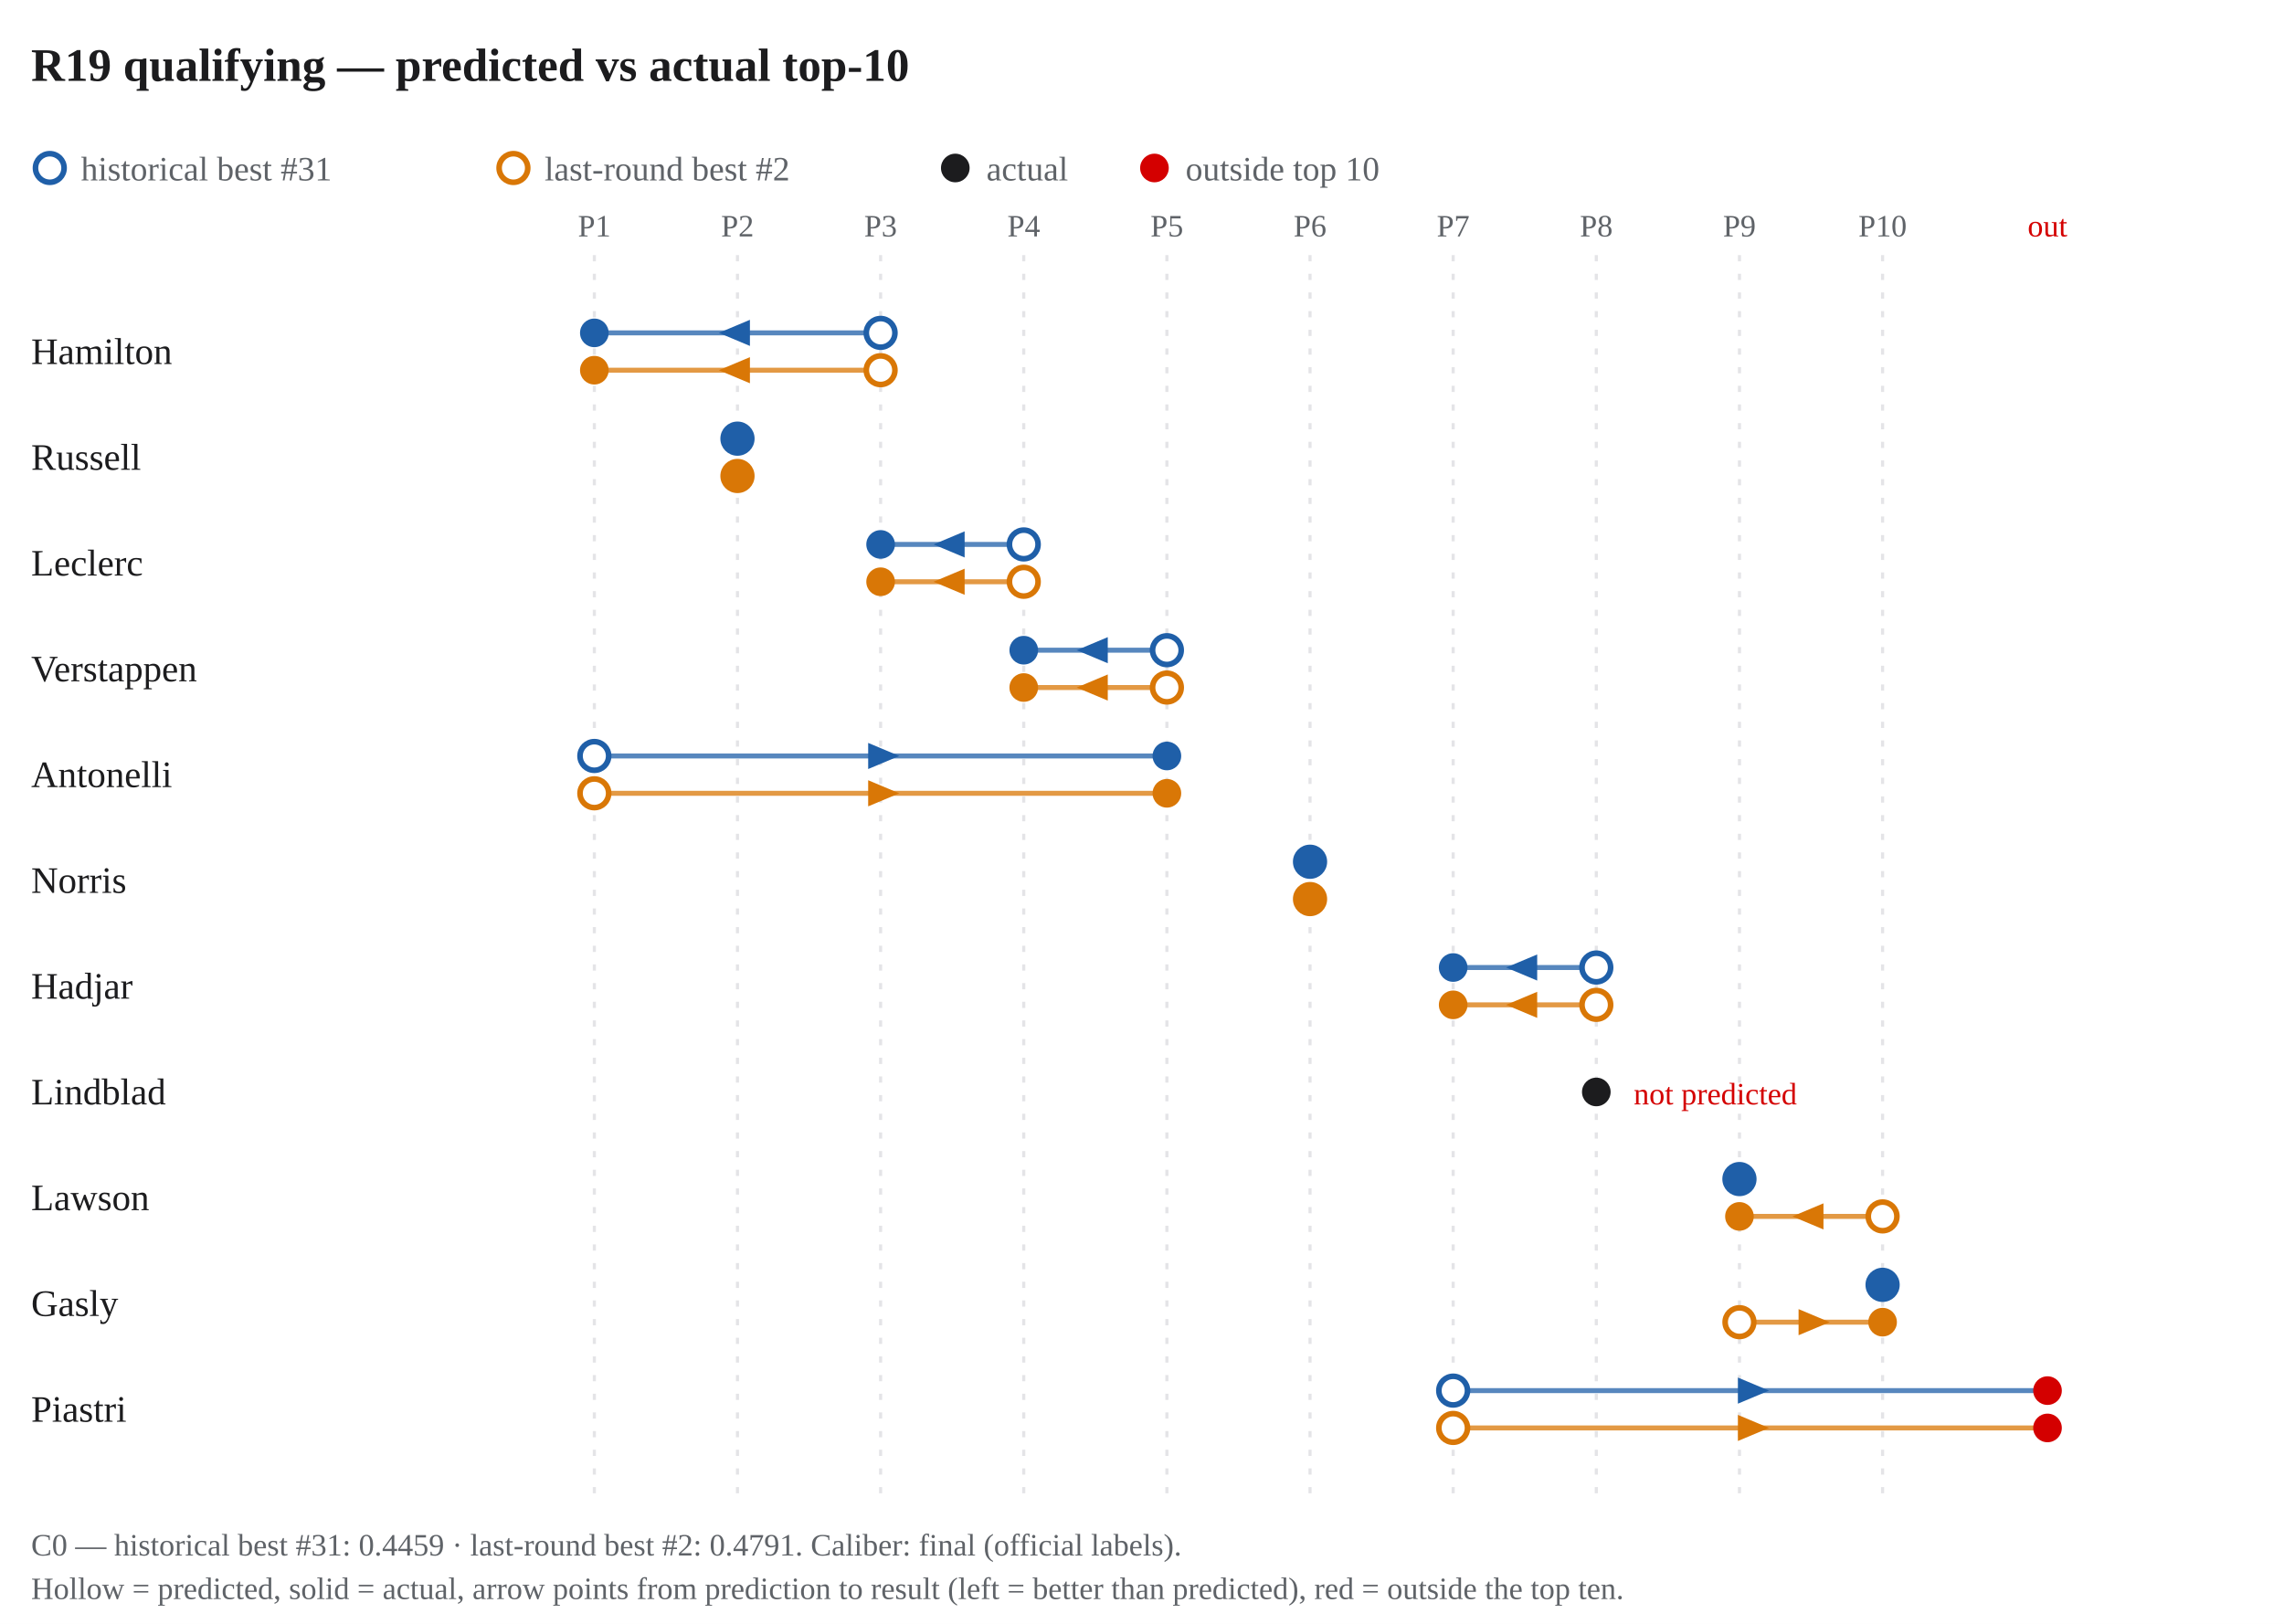
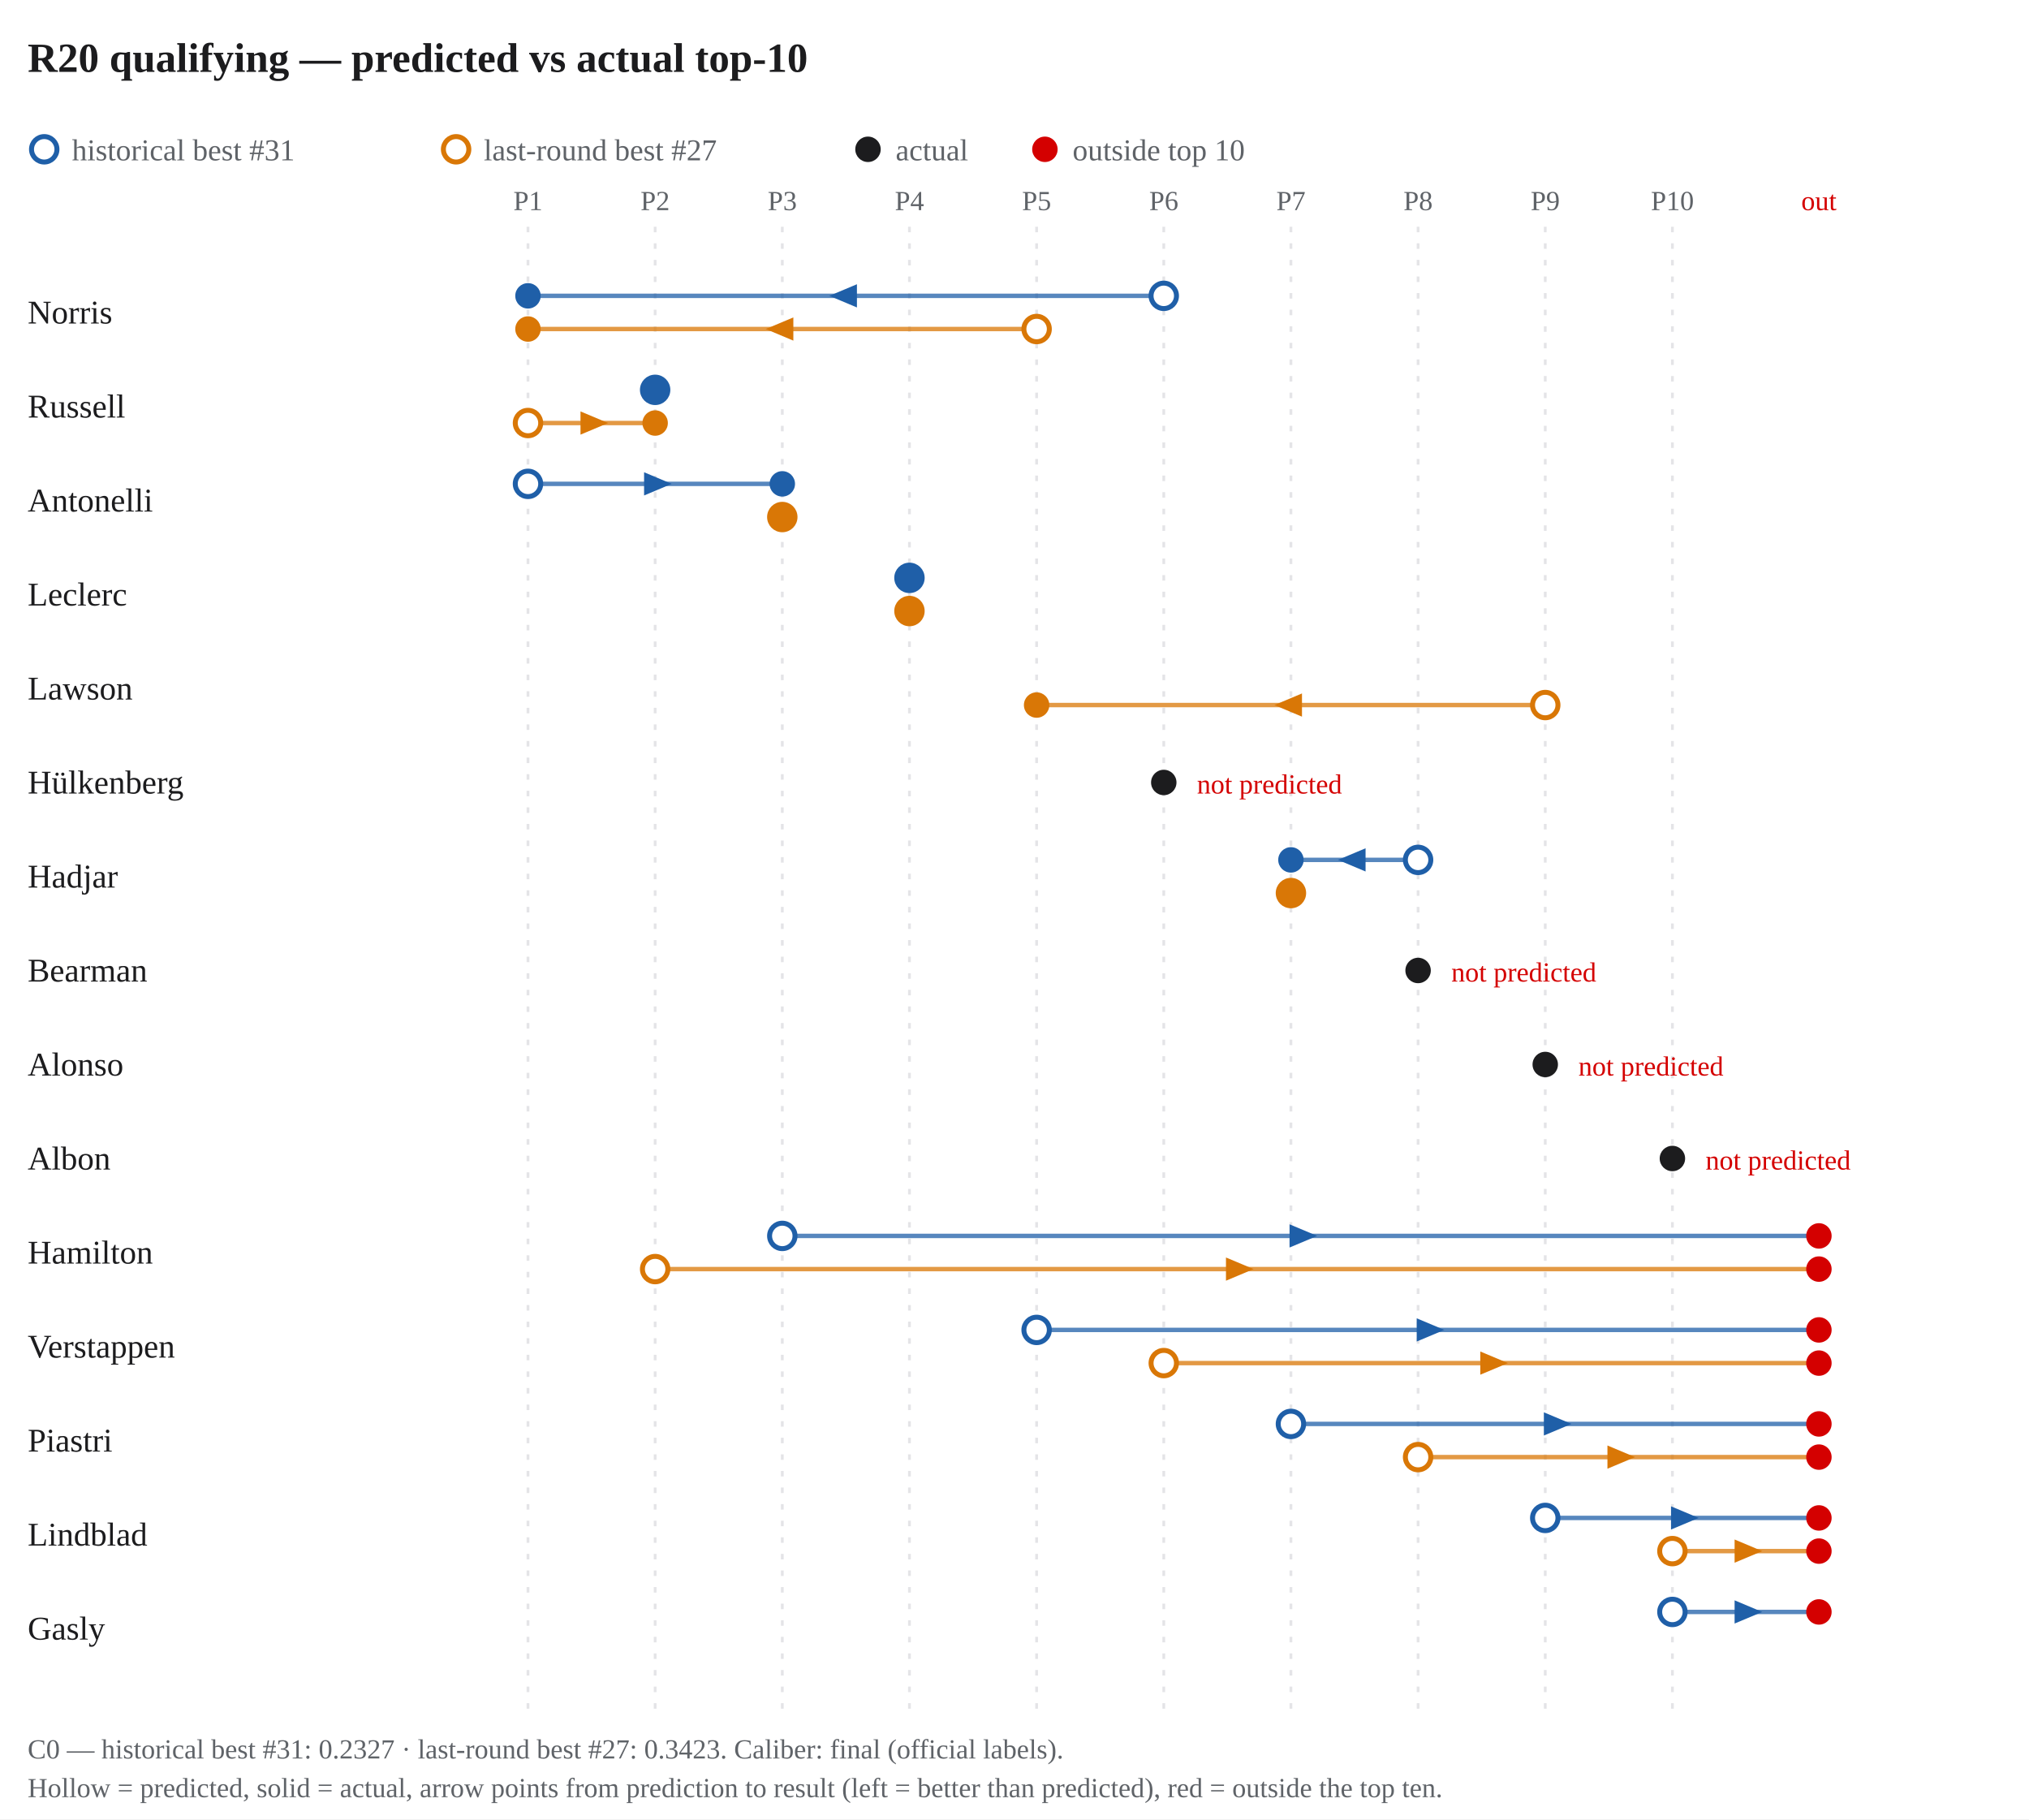
- <svg xmlns="http://www.w3.org/2000/svg" width="734" height="522" viewBox="0 0 734 522">
-   <rect width="734" height="522" fill="#ffffff" />
-   <text x="10" y="26" font-size="15" font-weight="700" fill="#1c1c1e">R19 qualifying — predicted vs actual top-10</text>
+ <svg xmlns="http://www.w3.org/2000/svg" width="734" height="658" viewBox="0 0 734 658">
+   <rect width="734" height="658" fill="#ffffff" />
+   <text x="10" y="26" font-size="15" font-weight="700" fill="#1c1c1e">R20 qualifying — predicted vs actual top-10</text>
  <circle cx="16" cy="54" r="4.6" fill="#ffffff" stroke="#1f5fa8" stroke-width="1.8" />
  <text x="26" y="58" font-size="11" fill="#5f6368">historical best #31</text>
  <circle cx="165" cy="54" r="4.6" fill="#ffffff" stroke="#d97706" stroke-width="1.8" />
-   <text x="175" y="58" font-size="11" fill="#5f6368">last-round best #2</text>
-   <circle cx="307" cy="54" r="4.6" fill="#1c1c1e" />
-   <text x="317" y="58" font-size="11" fill="#5f6368">actual</text>
-   <circle cx="371" cy="54" r="4.6" fill="#d40000" />
-   <text x="381" y="58" font-size="11" fill="#5f6368">outside top 10</text>
-   <line x1="191.0" y1="82.0" x2="191.0" y2="482.0" stroke="#e4e4e7" stroke-width="1" stroke-dasharray="2,4" />
+   <text x="175" y="58" font-size="11" fill="#5f6368">last-round best #27</text>
+   <circle cx="314" cy="54" r="4.6" fill="#1c1c1e" />
+   <text x="324" y="58" font-size="11" fill="#5f6368">actual</text>
+   <circle cx="378" cy="54" r="4.6" fill="#d40000" />
+   <text x="388" y="58" font-size="11" fill="#5f6368">outside top 10</text>
+   <line x1="191.0" y1="82.0" x2="191.0" y2="618.0" stroke="#e4e4e7" stroke-width="1" stroke-dasharray="2,4" />
  <text x="191.0" y="76.0" font-size="10" fill="#5f6368" text-anchor="middle">P1</text>
-   <line x1="237.0" y1="82.0" x2="237.0" y2="482.0" stroke="#e4e4e7" stroke-width="1" stroke-dasharray="2,4" />
+   <line x1="237.0" y1="82.0" x2="237.0" y2="618.0" stroke="#e4e4e7" stroke-width="1" stroke-dasharray="2,4" />
  <text x="237.0" y="76.0" font-size="10" fill="#5f6368" text-anchor="middle">P2</text>
-   <line x1="283.0" y1="82.0" x2="283.0" y2="482.0" stroke="#e4e4e7" stroke-width="1" stroke-dasharray="2,4" />
+   <line x1="283.0" y1="82.0" x2="283.0" y2="618.0" stroke="#e4e4e7" stroke-width="1" stroke-dasharray="2,4" />
  <text x="283.0" y="76.0" font-size="10" fill="#5f6368" text-anchor="middle">P3</text>
-   <line x1="329.0" y1="82.0" x2="329.0" y2="482.0" stroke="#e4e4e7" stroke-width="1" stroke-dasharray="2,4" />
+   <line x1="329.0" y1="82.0" x2="329.0" y2="618.0" stroke="#e4e4e7" stroke-width="1" stroke-dasharray="2,4" />
  <text x="329.0" y="76.0" font-size="10" fill="#5f6368" text-anchor="middle">P4</text>
-   <line x1="375.0" y1="82.0" x2="375.0" y2="482.0" stroke="#e4e4e7" stroke-width="1" stroke-dasharray="2,4" />
+   <line x1="375.0" y1="82.0" x2="375.0" y2="618.0" stroke="#e4e4e7" stroke-width="1" stroke-dasharray="2,4" />
  <text x="375.0" y="76.0" font-size="10" fill="#5f6368" text-anchor="middle">P5</text>
-   <line x1="421.0" y1="82.0" x2="421.0" y2="482.0" stroke="#e4e4e7" stroke-width="1" stroke-dasharray="2,4" />
+   <line x1="421.0" y1="82.0" x2="421.0" y2="618.0" stroke="#e4e4e7" stroke-width="1" stroke-dasharray="2,4" />
  <text x="421.0" y="76.0" font-size="10" fill="#5f6368" text-anchor="middle">P6</text>
-   <line x1="467.0" y1="82.0" x2="467.0" y2="482.0" stroke="#e4e4e7" stroke-width="1" stroke-dasharray="2,4" />
+   <line x1="467.0" y1="82.0" x2="467.0" y2="618.0" stroke="#e4e4e7" stroke-width="1" stroke-dasharray="2,4" />
  <text x="467.0" y="76.0" font-size="10" fill="#5f6368" text-anchor="middle">P7</text>
-   <line x1="513.0" y1="82.0" x2="513.0" y2="482.0" stroke="#e4e4e7" stroke-width="1" stroke-dasharray="2,4" />
+   <line x1="513.0" y1="82.0" x2="513.0" y2="618.0" stroke="#e4e4e7" stroke-width="1" stroke-dasharray="2,4" />
  <text x="513.0" y="76.0" font-size="10" fill="#5f6368" text-anchor="middle">P8</text>
-   <line x1="559.0" y1="82.0" x2="559.0" y2="482.0" stroke="#e4e4e7" stroke-width="1" stroke-dasharray="2,4" />
+   <line x1="559.0" y1="82.0" x2="559.0" y2="618.0" stroke="#e4e4e7" stroke-width="1" stroke-dasharray="2,4" />
  <text x="559.0" y="76.0" font-size="10" fill="#5f6368" text-anchor="middle">P9</text>
-   <line x1="605.0" y1="82.0" x2="605.0" y2="482.0" stroke="#e4e4e7" stroke-width="1" stroke-dasharray="2,4" />
+   <line x1="605.0" y1="82.0" x2="605.0" y2="618.0" stroke="#e4e4e7" stroke-width="1" stroke-dasharray="2,4" />
  <text x="605.0" y="76.0" font-size="10" fill="#5f6368" text-anchor="middle">P10</text>
  <text x="658.0" y="76.0" font-size="10" fill="#d40000" text-anchor="middle">out</text>
-   <text x="10" y="117.0" font-size="12" fill="#1c1c1e">Hamilton</text>
-   <line x1="283.0" y1="107.0" x2="191.0" y2="107.0" stroke="#1f5fa8" stroke-width="1.6" opacity="0.75" />
-   <polygon points="231.0,107.0 241.0,102.8 241.0,111.2" fill="#1f5fa8" />
-   <circle cx="283.0" cy="107.0" r="4.6" fill="#ffffff" stroke="#1f5fa8" stroke-width="1.8" />
+   <text x="10" y="117.0" font-size="12" fill="#1c1c1e">Norris</text>
+   <line x1="421.0" y1="107.0" x2="191.0" y2="107.0" stroke="#1f5fa8" stroke-width="1.6" opacity="0.75" />
+   <polygon points="300.0,107.0 310.0,102.8 310.0,111.2" fill="#1f5fa8" />
+   <circle cx="421.0" cy="107.0" r="4.6" fill="#ffffff" stroke="#1f5fa8" stroke-width="1.8" />
  <circle cx="191.0" cy="107.0" r="4.6" fill="#1f5fa8" />
-   <line x1="283.0" y1="119.0" x2="191.0" y2="119.0" stroke="#d97706" stroke-width="1.6" opacity="0.75" />
-   <polygon points="231.0,119.0 241.0,114.8 241.0,123.2" fill="#d97706" />
-   <circle cx="283.0" cy="119.0" r="4.6" fill="#ffffff" stroke="#d97706" stroke-width="1.8" />
+   <line x1="375.0" y1="119.0" x2="191.0" y2="119.0" stroke="#d97706" stroke-width="1.6" opacity="0.75" />
+   <polygon points="277.0,119.0 287.0,114.8 287.0,123.2" fill="#d97706" />
+   <circle cx="375.0" cy="119.0" r="4.6" fill="#ffffff" stroke="#d97706" stroke-width="1.8" />
  <circle cx="191.0" cy="119.0" r="4.6" fill="#d97706" />
  <text x="10" y="151.0" font-size="12" fill="#1c1c1e">Russell</text>
  <line x1="237.0" y1="141.0" x2="237.0" y2="141.0" stroke="#1f5fa8" stroke-width="1.6" opacity="0.75" />
  <circle cx="237.0" cy="141.0" r="4.6" fill="#ffffff" stroke="#1f5fa8" stroke-width="1.8" />
  <circle cx="237.0" cy="141.0" r="4.6" fill="#1f5fa8" />
-   <line x1="237.0" y1="153.0" x2="237.0" y2="153.0" stroke="#d97706" stroke-width="1.6" opacity="0.75" />
-   <circle cx="237.0" cy="153.0" r="4.6" fill="#ffffff" stroke="#d97706" stroke-width="1.8" />
+   <line x1="191.0" y1="153.0" x2="237.0" y2="153.0" stroke="#d97706" stroke-width="1.6" opacity="0.75" />
+   <polygon points="220.0,153.0 210.0,148.8 210.0,157.2" fill="#d97706" />
+   <circle cx="191.0" cy="153.0" r="4.6" fill="#ffffff" stroke="#d97706" stroke-width="1.8" />
  <circle cx="237.0" cy="153.0" r="4.6" fill="#d97706" />
-   <text x="10" y="185.0" font-size="12" fill="#1c1c1e">Leclerc</text>
-   <line x1="329.0" y1="175.0" x2="283.0" y2="175.0" stroke="#1f5fa8" stroke-width="1.6" opacity="0.75" />
-   <polygon points="300.0,175.0 310.0,170.8 310.0,179.2" fill="#1f5fa8" />
-   <circle cx="329.0" cy="175.0" r="4.6" fill="#ffffff" stroke="#1f5fa8" stroke-width="1.8" />
+   <text x="10" y="185.0" font-size="12" fill="#1c1c1e">Antonelli</text>
+   <line x1="191.0" y1="175.0" x2="283.0" y2="175.0" stroke="#1f5fa8" stroke-width="1.6" opacity="0.75" />
+   <polygon points="243.0,175.0 233.0,170.8 233.0,179.2" fill="#1f5fa8" />
+   <circle cx="191.0" cy="175.0" r="4.6" fill="#ffffff" stroke="#1f5fa8" stroke-width="1.8" />
  <circle cx="283.0" cy="175.0" r="4.6" fill="#1f5fa8" />
-   <line x1="329.0" y1="187.0" x2="283.0" y2="187.0" stroke="#d97706" stroke-width="1.6" opacity="0.75" />
-   <polygon points="300.0,187.0 310.0,182.8 310.0,191.2" fill="#d97706" />
-   <circle cx="329.0" cy="187.0" r="4.6" fill="#ffffff" stroke="#d97706" stroke-width="1.8" />
+   <line x1="283.0" y1="187.0" x2="283.0" y2="187.0" stroke="#d97706" stroke-width="1.6" opacity="0.75" />
+   <circle cx="283.0" cy="187.0" r="4.6" fill="#ffffff" stroke="#d97706" stroke-width="1.8" />
  <circle cx="283.0" cy="187.0" r="4.6" fill="#d97706" />
-   <text x="10" y="219.0" font-size="12" fill="#1c1c1e">Verstappen</text>
-   <line x1="375.0" y1="209.0" x2="329.0" y2="209.0" stroke="#1f5fa8" stroke-width="1.6" opacity="0.75" />
-   <polygon points="346.0,209.0 356.0,204.8 356.0,213.2" fill="#1f5fa8" />
-   <circle cx="375.0" cy="209.0" r="4.6" fill="#ffffff" stroke="#1f5fa8" stroke-width="1.8" />
+   <text x="10" y="219.0" font-size="12" fill="#1c1c1e">Leclerc</text>
+   <line x1="329.0" y1="209.0" x2="329.0" y2="209.0" stroke="#1f5fa8" stroke-width="1.6" opacity="0.75" />
+   <circle cx="329.0" cy="209.0" r="4.6" fill="#ffffff" stroke="#1f5fa8" stroke-width="1.8" />
  <circle cx="329.0" cy="209.0" r="4.6" fill="#1f5fa8" />
-   <line x1="375.0" y1="221.0" x2="329.0" y2="221.0" stroke="#d97706" stroke-width="1.6" opacity="0.75" />
-   <polygon points="346.0,221.0 356.0,216.8 356.0,225.2" fill="#d97706" />
-   <circle cx="375.0" cy="221.0" r="4.6" fill="#ffffff" stroke="#d97706" stroke-width="1.8" />
+   <line x1="329.0" y1="221.0" x2="329.0" y2="221.0" stroke="#d97706" stroke-width="1.6" opacity="0.75" />
+   <circle cx="329.0" cy="221.0" r="4.6" fill="#ffffff" stroke="#d97706" stroke-width="1.8" />
  <circle cx="329.0" cy="221.0" r="4.6" fill="#d97706" />
-   <text x="10" y="253.0" font-size="12" fill="#1c1c1e">Antonelli</text>
-   <line x1="191.0" y1="243.0" x2="375.0" y2="243.0" stroke="#1f5fa8" stroke-width="1.6" opacity="0.75" />
-   <polygon points="289.0,243.0 279.0,238.8 279.0,247.2" fill="#1f5fa8" />
-   <circle cx="191.0" cy="243.0" r="4.6" fill="#ffffff" stroke="#1f5fa8" stroke-width="1.8" />
-   <circle cx="375.0" cy="243.0" r="4.6" fill="#1f5fa8" />
-   <line x1="191.0" y1="255.0" x2="375.0" y2="255.0" stroke="#d97706" stroke-width="1.6" opacity="0.75" />
-   <polygon points="289.0,255.0 279.0,250.8 279.0,259.2" fill="#d97706" />
-   <circle cx="191.0" cy="255.0" r="4.6" fill="#ffffff" stroke="#d97706" stroke-width="1.8" />
+   <text x="10" y="253.0" font-size="12" fill="#1c1c1e">Lawson</text>
+   <line x1="559.0" y1="255.0" x2="375.0" y2="255.0" stroke="#d97706" stroke-width="1.6" opacity="0.75" />
+   <polygon points="461.0,255.0 471.0,250.8 471.0,259.2" fill="#d97706" />
+   <circle cx="559.0" cy="255.0" r="4.6" fill="#ffffff" stroke="#d97706" stroke-width="1.8" />
  <circle cx="375.0" cy="255.0" r="4.6" fill="#d97706" />
-   <text x="10" y="287.0" font-size="12" fill="#1c1c1e">Norris</text>
-   <line x1="421.0" y1="277.0" x2="421.0" y2="277.0" stroke="#1f5fa8" stroke-width="1.6" opacity="0.75" />
-   <circle cx="421.0" cy="277.0" r="4.6" fill="#ffffff" stroke="#1f5fa8" stroke-width="1.8" />
-   <circle cx="421.0" cy="277.0" r="4.6" fill="#1f5fa8" />
-   <line x1="421.0" y1="289.0" x2="421.0" y2="289.0" stroke="#d97706" stroke-width="1.6" opacity="0.75" />
-   <circle cx="421.0" cy="289.0" r="4.6" fill="#ffffff" stroke="#d97706" stroke-width="1.8" />
-   <circle cx="421.0" cy="289.0" r="4.6" fill="#d97706" />
+   <text x="10" y="287.0" font-size="12" fill="#1c1c1e">Hülkenberg</text>
+   <circle cx="421.0" cy="283.0" r="4.6" fill="#1c1c1e" />
+   <text x="433.0" y="287.0" font-size="10" fill="#d40000">not predicted</text>
  <text x="10" y="321.0" font-size="12" fill="#1c1c1e">Hadjar</text>
  <line x1="513.0" y1="311.0" x2="467.0" y2="311.0" stroke="#1f5fa8" stroke-width="1.6" opacity="0.75" />
  <polygon points="484.0,311.0 494.0,306.8 494.0,315.2" fill="#1f5fa8" />
  <circle cx="513.0" cy="311.0" r="4.6" fill="#ffffff" stroke="#1f5fa8" stroke-width="1.8" />
  <circle cx="467.0" cy="311.0" r="4.6" fill="#1f5fa8" />
-   <line x1="513.0" y1="323.0" x2="467.0" y2="323.0" stroke="#d97706" stroke-width="1.6" opacity="0.75" />
-   <polygon points="484.0,323.0 494.0,318.8 494.0,327.2" fill="#d97706" />
-   <circle cx="513.0" cy="323.0" r="4.6" fill="#ffffff" stroke="#d97706" stroke-width="1.8" />
+   <line x1="467.0" y1="323.0" x2="467.0" y2="323.0" stroke="#d97706" stroke-width="1.6" opacity="0.75" />
+   <circle cx="467.0" cy="323.0" r="4.6" fill="#ffffff" stroke="#d97706" stroke-width="1.8" />
  <circle cx="467.0" cy="323.0" r="4.6" fill="#d97706" />
-   <text x="10" y="355.0" font-size="12" fill="#1c1c1e">Lindblad</text>
+   <text x="10" y="355.0" font-size="12" fill="#1c1c1e">Bearman</text>
  <circle cx="513.0" cy="351.0" r="4.6" fill="#1c1c1e" />
  <text x="525.0" y="355.0" font-size="10" fill="#d40000">not predicted</text>
-   <text x="10" y="389.0" font-size="12" fill="#1c1c1e">Lawson</text>
-   <line x1="559.0" y1="379.0" x2="559.0" y2="379.0" stroke="#1f5fa8" stroke-width="1.6" opacity="0.75" />
-   <circle cx="559.0" cy="379.0" r="4.6" fill="#ffffff" stroke="#1f5fa8" stroke-width="1.8" />
-   <circle cx="559.0" cy="379.0" r="4.6" fill="#1f5fa8" />
-   <line x1="605.0" y1="391.0" x2="559.0" y2="391.0" stroke="#d97706" stroke-width="1.6" opacity="0.75" />
-   <polygon points="576.0,391.0 586.0,386.8 586.0,395.2" fill="#d97706" />
-   <circle cx="605.0" cy="391.0" r="4.6" fill="#ffffff" stroke="#d97706" stroke-width="1.8" />
-   <circle cx="559.0" cy="391.0" r="4.6" fill="#d97706" />
-   <text x="10" y="423.0" font-size="12" fill="#1c1c1e">Gasly</text>
-   <line x1="605.0" y1="413.0" x2="605.0" y2="413.0" stroke="#1f5fa8" stroke-width="1.6" opacity="0.75" />
-   <circle cx="605.0" cy="413.0" r="4.6" fill="#ffffff" stroke="#1f5fa8" stroke-width="1.8" />
-   <circle cx="605.0" cy="413.0" r="4.6" fill="#1f5fa8" />
-   <line x1="559.0" y1="425.0" x2="605.0" y2="425.0" stroke="#d97706" stroke-width="1.6" opacity="0.75" />
-   <polygon points="588.0,425.0 578.0,420.8 578.0,429.2" fill="#d97706" />
-   <circle cx="559.0" cy="425.0" r="4.6" fill="#ffffff" stroke="#d97706" stroke-width="1.8" />
-   <circle cx="605.0" cy="425.0" r="4.6" fill="#d97706" />
-   <text x="10" y="457.0" font-size="12" fill="#1c1c1e">Piastri</text>
-   <line x1="467.0" y1="447.0" x2="658.0" y2="447.0" stroke="#1f5fa8" stroke-width="1.6" opacity="0.75" />
-   <polygon points="568.5,447.0 558.5,442.8 558.5,451.2" fill="#1f5fa8" />
-   <circle cx="467.0" cy="447.0" r="4.6" fill="#ffffff" stroke="#1f5fa8" stroke-width="1.8" />
+   <text x="10" y="389.0" font-size="12" fill="#1c1c1e">Alonso</text>
+   <circle cx="559.0" cy="385.0" r="4.6" fill="#1c1c1e" />
+   <text x="571.0" y="389.0" font-size="10" fill="#d40000">not predicted</text>
+   <text x="10" y="423.0" font-size="12" fill="#1c1c1e">Albon</text>
+   <circle cx="605.0" cy="419.0" r="4.6" fill="#1c1c1e" />
+   <text x="617.0" y="423.0" font-size="10" fill="#d40000">not predicted</text>
+   <text x="10" y="457.0" font-size="12" fill="#1c1c1e">Hamilton</text>
+   <line x1="283.0" y1="447.0" x2="658.0" y2="447.0" stroke="#1f5fa8" stroke-width="1.6" opacity="0.75" />
+   <polygon points="476.5,447.0 466.5,442.8 466.5,451.2" fill="#1f5fa8" />
+   <circle cx="283.0" cy="447.0" r="4.6" fill="#ffffff" stroke="#1f5fa8" stroke-width="1.8" />
  <circle cx="658.0" cy="447.0" r="4.6" fill="#d40000" />
-   <line x1="467.0" y1="459.0" x2="658.0" y2="459.0" stroke="#d97706" stroke-width="1.6" opacity="0.75" />
-   <polygon points="568.5,459.0 558.5,454.8 558.5,463.2" fill="#d97706" />
-   <circle cx="467.0" cy="459.0" r="4.6" fill="#ffffff" stroke="#d97706" stroke-width="1.8" />
+   <line x1="237.0" y1="459.0" x2="658.0" y2="459.0" stroke="#d97706" stroke-width="1.6" opacity="0.75" />
+   <polygon points="453.5,459.0 443.5,454.8 443.5,463.2" fill="#d97706" />
+   <circle cx="237.0" cy="459.0" r="4.6" fill="#ffffff" stroke="#d97706" stroke-width="1.8" />
  <circle cx="658.0" cy="459.0" r="4.6" fill="#d40000" />
-   <text x="10" y="500" font-size="10" fill="#5f6368">C0 — historical best #31: 0.4459 · last-round best #2: 0.4791. Caliber: final (official labels).</text>
-   <text x="10" y="514" font-size="10" fill="#5f6368">Hollow = predicted, solid = actual, arrow points from prediction to result (left = better than predicted), red = outside the top ten.</text>
+   <text x="10" y="491.0" font-size="12" fill="#1c1c1e">Verstappen</text>
+   <line x1="375.0" y1="481.0" x2="658.0" y2="481.0" stroke="#1f5fa8" stroke-width="1.6" opacity="0.75" />
+   <polygon points="522.5,481.0 512.5,476.8 512.5,485.2" fill="#1f5fa8" />
+   <circle cx="375.0" cy="481.0" r="4.6" fill="#ffffff" stroke="#1f5fa8" stroke-width="1.8" />
+   <circle cx="658.0" cy="481.0" r="4.6" fill="#d40000" />
+   <line x1="421.0" y1="493.0" x2="658.0" y2="493.0" stroke="#d97706" stroke-width="1.6" opacity="0.75" />
+   <polygon points="545.5,493.0 535.5,488.8 535.5,497.2" fill="#d97706" />
+   <circle cx="421.0" cy="493.0" r="4.6" fill="#ffffff" stroke="#d97706" stroke-width="1.8" />
+   <circle cx="658.0" cy="493.0" r="4.6" fill="#d40000" />
+   <text x="10" y="525.0" font-size="12" fill="#1c1c1e">Piastri</text>
+   <line x1="467.0" y1="515.0" x2="658.0" y2="515.0" stroke="#1f5fa8" stroke-width="1.6" opacity="0.75" />
+   <polygon points="568.5,515.0 558.5,510.8 558.5,519.2" fill="#1f5fa8" />
+   <circle cx="467.0" cy="515.0" r="4.6" fill="#ffffff" stroke="#1f5fa8" stroke-width="1.8" />
+   <circle cx="658.0" cy="515.0" r="4.6" fill="#d40000" />
+   <line x1="513.0" y1="527.0" x2="658.0" y2="527.0" stroke="#d97706" stroke-width="1.6" opacity="0.75" />
+   <polygon points="591.5,527.0 581.5,522.8 581.5,531.2" fill="#d97706" />
+   <circle cx="513.0" cy="527.0" r="4.6" fill="#ffffff" stroke="#d97706" stroke-width="1.8" />
+   <circle cx="658.0" cy="527.0" r="4.6" fill="#d40000" />
+   <text x="10" y="559.0" font-size="12" fill="#1c1c1e">Lindblad</text>
+   <line x1="559.0" y1="549.0" x2="658.0" y2="549.0" stroke="#1f5fa8" stroke-width="1.6" opacity="0.75" />
+   <polygon points="614.5,549.0 604.5,544.8 604.5,553.2" fill="#1f5fa8" />
+   <circle cx="559.0" cy="549.0" r="4.6" fill="#ffffff" stroke="#1f5fa8" stroke-width="1.8" />
+   <circle cx="658.0" cy="549.0" r="4.6" fill="#d40000" />
+   <line x1="605.0" y1="561.0" x2="658.0" y2="561.0" stroke="#d97706" stroke-width="1.6" opacity="0.75" />
+   <polygon points="637.5,561.0 627.5,556.8 627.5,565.2" fill="#d97706" />
+   <circle cx="605.0" cy="561.0" r="4.6" fill="#ffffff" stroke="#d97706" stroke-width="1.8" />
+   <circle cx="658.0" cy="561.0" r="4.6" fill="#d40000" />
+   <text x="10" y="593.0" font-size="12" fill="#1c1c1e">Gasly</text>
+   <line x1="605.0" y1="583.0" x2="658.0" y2="583.0" stroke="#1f5fa8" stroke-width="1.6" opacity="0.75" />
+   <polygon points="637.5,583.0 627.5,578.8 627.5,587.2" fill="#1f5fa8" />
+   <circle cx="605.0" cy="583.0" r="4.6" fill="#ffffff" stroke="#1f5fa8" stroke-width="1.8" />
+   <circle cx="658.0" cy="583.0" r="4.6" fill="#d40000" />
+   <text x="10" y="636" font-size="10" fill="#5f6368">C0 — historical best #31: 0.2327 · last-round best #27: 0.3423. Caliber: final (official labels).</text>
+   <text x="10" y="650" font-size="10" fill="#5f6368">Hollow = predicted, solid = actual, arrow points from prediction to result (left = better than predicted), red = outside the top ten.</text>
</svg>
